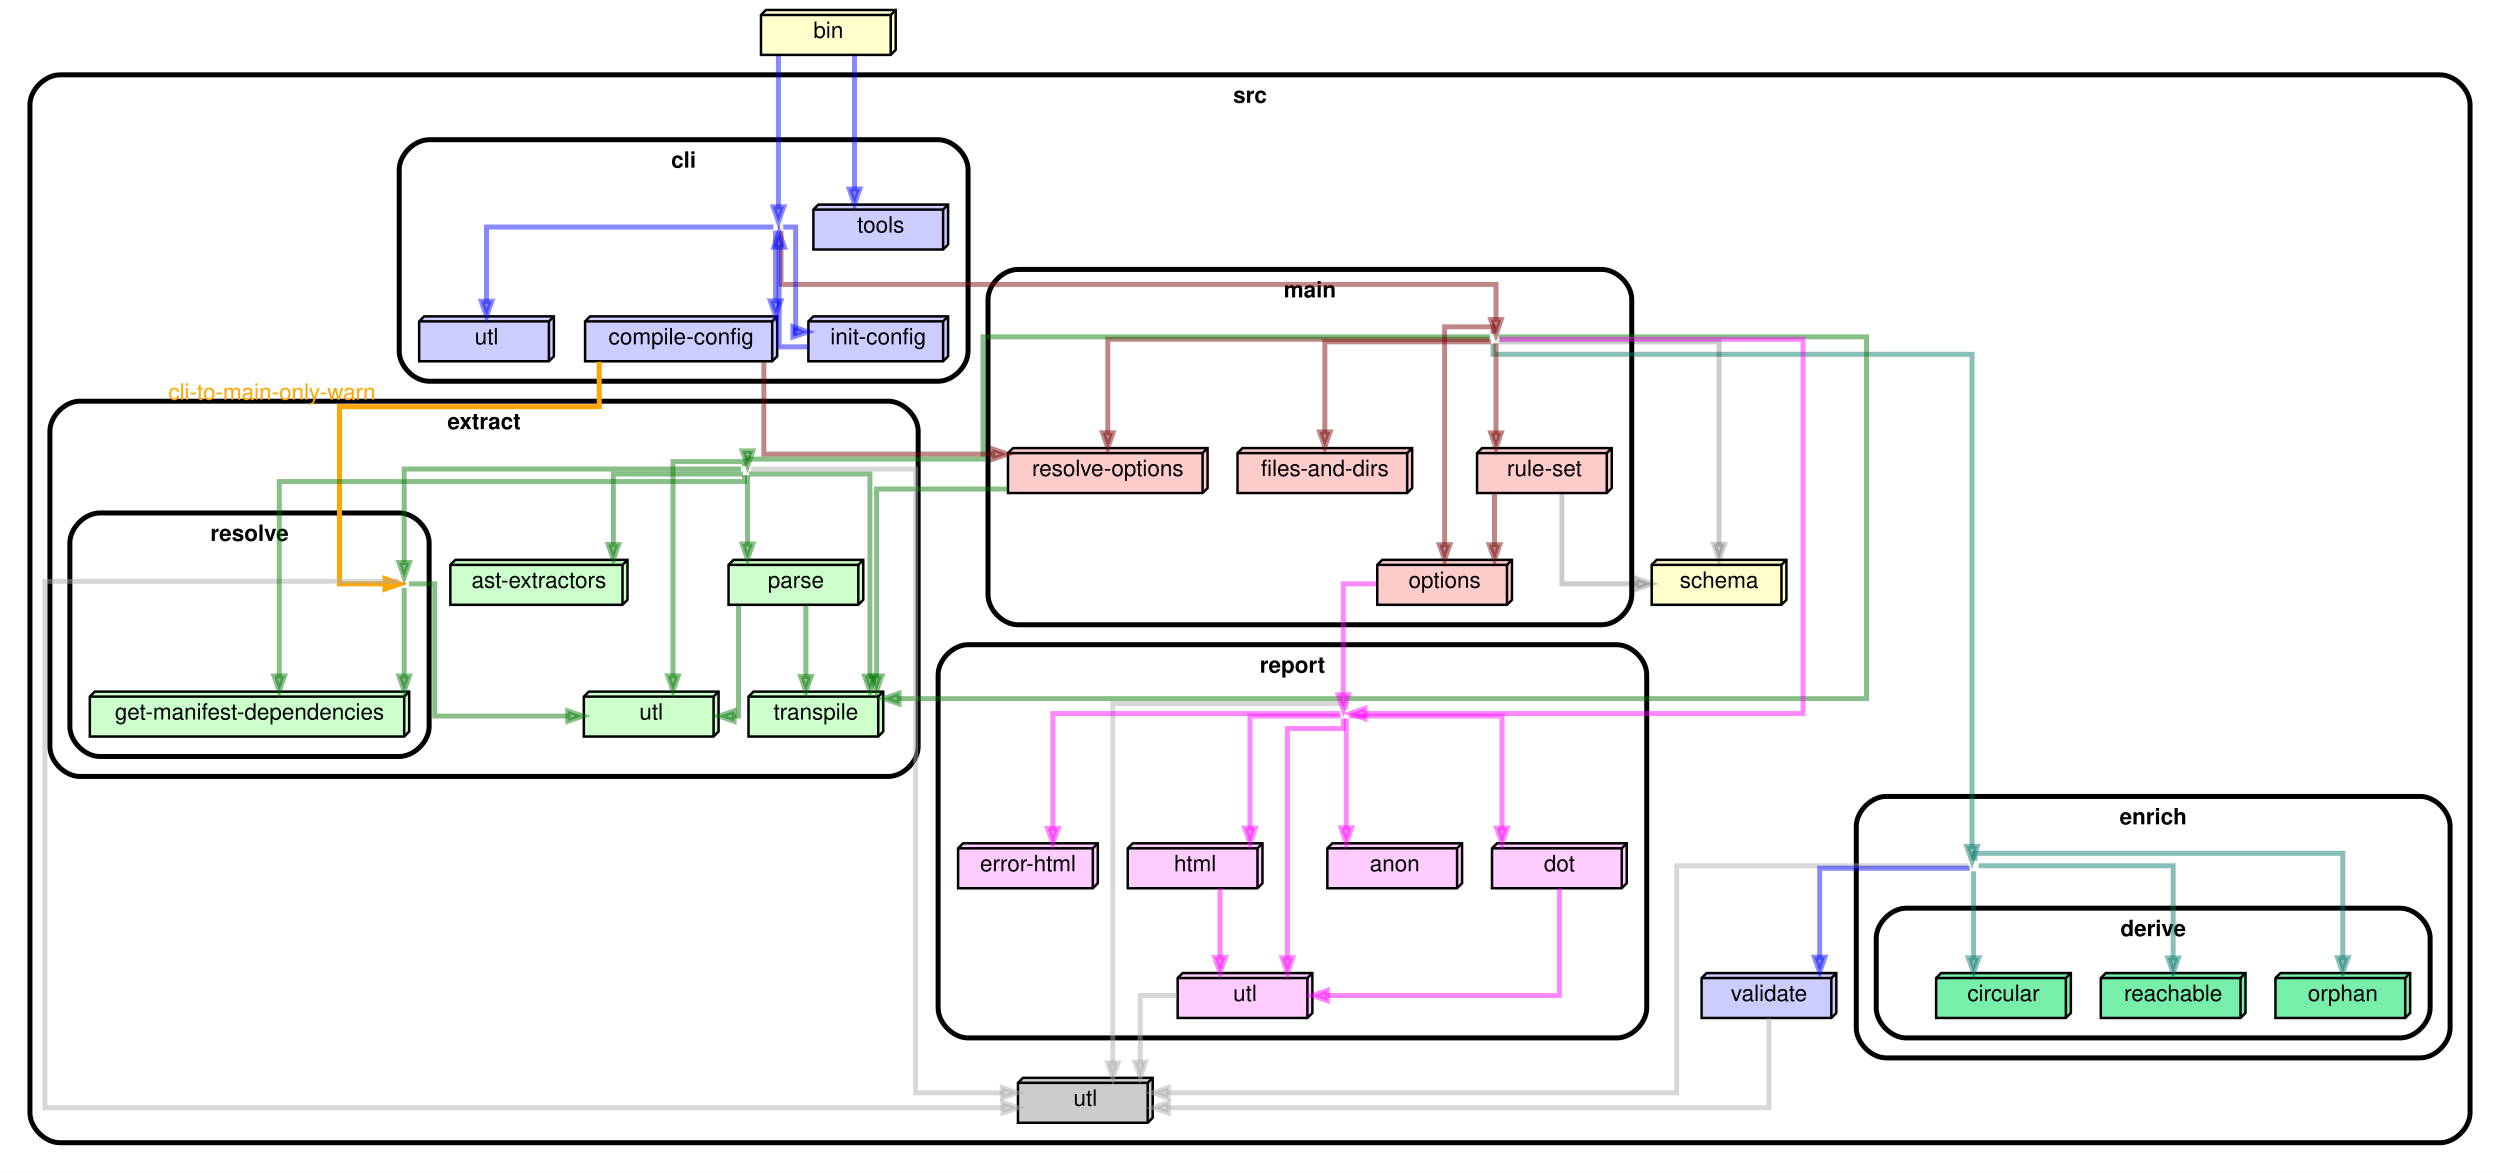
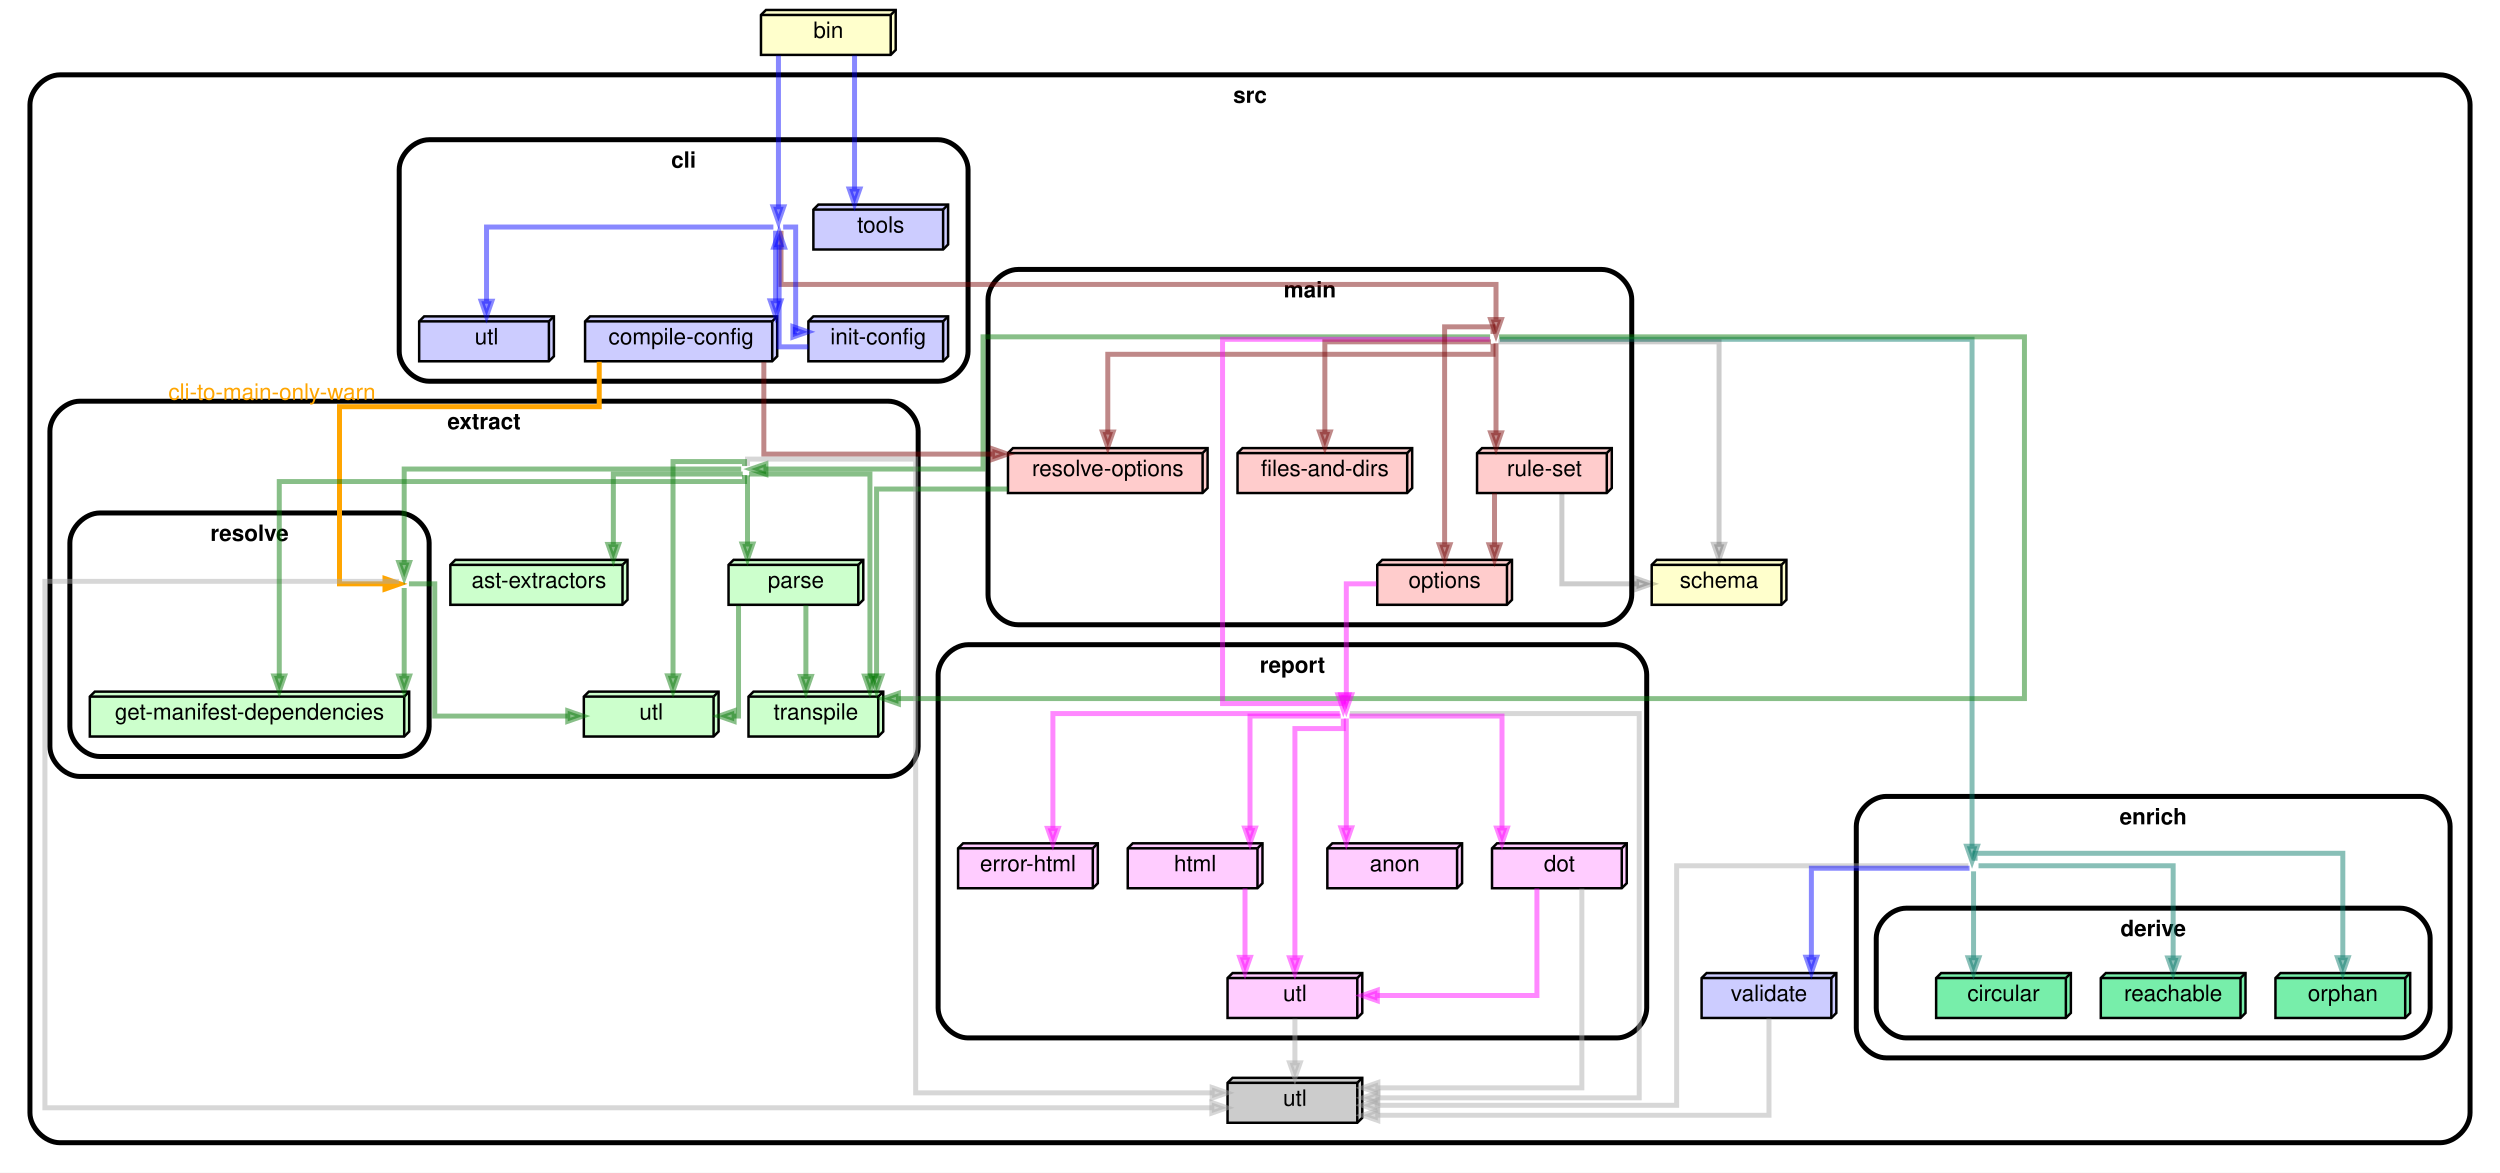
<svg xmlns="http://www.w3.org/2000/svg" xmlns:xlink="http://www.w3.org/1999/xlink" width="1002pt" height="470pt" viewBox="0.00 0.00 1002.00 470.00">
  <g id="graph0" class="graph" transform="scale(1 1) rotate(0) translate(4 466)">
    <polygon fill="white" stroke="transparent" points="-4,4 -4,-466 998,-466 998,4 -4,4" />
    <g id="clust1" class="cluster">
      <path fill="#ffffff" stroke="black" stroke-width="2" d="M20,-8C20,-8 974,-8 974,-8 980,-8 986,-14 986,-20 986,-20 986,-424 986,-424 986,-430 980,-436 974,-436 974,-436 20,-436 20,-436 14,-436 8,-430 8,-424 8,-424 8,-20 8,-20 8,-14 14,-8 20,-8" />
      <text text-anchor="middle" x="497" y="-424.8" font-family="Helvetica,sans-Serif" font-weight="bold" font-size="9.00">src</text>
    </g>
+     <g id="clust8" class="cluster">
+       <path fill="#ffffff" stroke="black" stroke-width="2" d="M384,-50C384,-50 644,-50 644,-50 650,-50 656,-56 656,-62 656,-62 656,-195.6 656,-195.6 656,-201.6 650,-207.6 644,-207.6 644,-207.6 384,-207.6 384,-207.6 378,-207.6 372,-201.6 372,-195.6 372,-195.6 372,-62 372,-62 372,-56 378,-50 384,-50" />
+       <text text-anchor="middle" x="514" y="-196.4" font-family="Helvetica,sans-Serif" font-weight="bold" font-size="9.00">report</text>
+     </g>
+     <g id="clust7" class="cluster">
+       <path fill="#ffffff" stroke="black" stroke-width="2" d="M404,-215.6C404,-215.6 638,-215.6 638,-215.6 644,-215.6 650,-221.6 650,-227.6 650,-227.6 650,-346 650,-346 650,-352 644,-358 638,-358 638,-358 404,-358 404,-358 398,-358 392,-352 392,-346 392,-346 392,-227.6 392,-227.6 392,-221.6 398,-215.6 404,-215.6" />
+       <text text-anchor="middle" x="521" y="-346.8" font-family="Helvetica,sans-Serif" font-weight="bold" font-size="9.00">main</text>
+     </g>
    <g id="clust2" class="cluster">
      <path fill="#ffffff" stroke="black" stroke-width="2" d="M168,-313.2C168,-313.2 372,-313.2 372,-313.2 378,-313.2 384,-319.2 384,-325.2 384,-325.2 384,-398 384,-398 384,-404 378,-410 372,-410 372,-410 168,-410 168,-410 162,-410 156,-404 156,-398 156,-398 156,-325.2 156,-325.2 156,-319.2 162,-313.2 168,-313.2" />
      <text text-anchor="middle" x="270" y="-398.8" font-family="Helvetica,sans-Serif" font-weight="bold" font-size="9.00">cli</text>
    </g>
    <g id="clust3" class="cluster">
      <path fill="#ffffff" stroke="black" stroke-width="2" d="M752,-42C752,-42 966,-42 966,-42 972,-42 978,-48 978,-54 978,-54 978,-134.8 978,-134.8 978,-140.8 972,-146.8 966,-146.8 966,-146.8 752,-146.8 752,-146.8 746,-146.8 740,-140.8 740,-134.8 740,-134.8 740,-54 740,-54 740,-48 746,-42 752,-42" />
      <text text-anchor="middle" x="859" y="-135.6" font-family="Helvetica,sans-Serif" font-weight="bold" font-size="9.00">enrich</text>
    </g>
    <g id="clust4" class="cluster">
      <path fill="#ffffff" stroke="black" stroke-width="2" d="M760,-50C760,-50 958,-50 958,-50 964,-50 970,-56 970,-62 970,-62 970,-90 970,-90 970,-96 964,-102 958,-102 958,-102 760,-102 760,-102 754,-102 748,-96 748,-90 748,-90 748,-62 748,-62 748,-56 754,-50 760,-50" />
      <text text-anchor="middle" x="859" y="-90.8" font-family="Helvetica,sans-Serif" font-weight="bold" font-size="9.00">derive</text>
    </g>
    <g id="clust5" class="cluster">
      <path fill="#ffffff" stroke="black" stroke-width="2" d="M28,-154.8C28,-154.8 352,-154.8 352,-154.8 358,-154.8 364,-160.8 364,-166.8 364,-166.8 364,-293.2 364,-293.2 364,-299.2 358,-305.2 352,-305.2 352,-305.2 28,-305.2 28,-305.2 22,-305.2 16,-299.2 16,-293.2 16,-293.2 16,-166.8 16,-166.8 16,-160.8 22,-154.8 28,-154.8" />
      <text text-anchor="middle" x="190" y="-294" font-family="Helvetica,sans-Serif" font-weight="bold" font-size="9.00">extract</text>
    </g>
    <g id="clust6" class="cluster">
      <path fill="#ffffff" stroke="black" stroke-width="2" d="M36,-162.8C36,-162.8 156,-162.8 156,-162.8 162,-162.8 168,-168.8 168,-174.8 168,-174.8 168,-248.4 168,-248.4 168,-254.4 162,-260.4 156,-260.4 156,-260.4 36,-260.4 36,-260.4 30,-260.4 24,-254.4 24,-248.4 24,-248.4 24,-174.8 24,-174.8 24,-168.8 30,-162.8 36,-162.8" />
      <text text-anchor="middle" x="96" y="-249.2" font-family="Helvetica,sans-Serif" font-weight="bold" font-size="9.00">resolve</text>
-     </g>
-     <g id="clust7" class="cluster">
-       <path fill="#ffffff" stroke="black" stroke-width="2" d="M404,-215.6C404,-215.6 638,-215.6 638,-215.6 644,-215.6 650,-221.6 650,-227.6 650,-227.6 650,-346 650,-346 650,-352 644,-358 638,-358 638,-358 404,-358 404,-358 398,-358 392,-352 392,-346 392,-346 392,-227.6 392,-227.6 392,-221.6 398,-215.6 404,-215.6" />
-       <text text-anchor="middle" x="521" y="-346.8" font-family="Helvetica,sans-Serif" font-weight="bold" font-size="9.00">main</text>
-     </g>
-     <g id="clust8" class="cluster">
-       <path fill="#ffffff" stroke="black" stroke-width="2" d="M384,-50C384,-50 644,-50 644,-50 650,-50 656,-56 656,-62 656,-62 656,-195.6 656,-195.6 656,-201.6 650,-207.6 644,-207.6 644,-207.6 384,-207.6 384,-207.6 378,-207.6 372,-201.6 372,-195.6 372,-195.6 372,-62 372,-62 372,-56 378,-50 384,-50" />
-       <text text-anchor="middle" x="514" y="-196.4" font-family="Helvetica,sans-Serif" font-weight="bold" font-size="9.00">report</text>
    </g>
    <g id="node1" class="node">
      <g id="a_node1">
        <a xlink:href="https://github.com/sverweij/dependency-cruiser/blob/develop/bin" xlink:title="bin">
          <polygon fill="#ffffcc" stroke="black" points="355,-462 303,-462 301,-460 301,-444 353,-444 355,-446 355,-462" />
          <polyline fill="none" stroke="black" points="353,-460 301,-460 " />
          <polyline fill="none" stroke="black" points="353,-460 353,-444 " />
          <polyline fill="none" stroke="black" points="353,-460 355,-462 " />
          <text text-anchor="middle" x="328" y="-450.8" font-family="Helvetica,sans-Serif" font-size="9.00">bin</text>
        </a>
      </g>
    </g>
    <g id="edge1" class="edge">
      <path fill="none" stroke="#0000ff" stroke-width="2" stroke-opacity="0.467" d="M308,-443.75C308,-443.75 308,-383.11 308,-383.11" />
      <polygon fill="#0000ff" fill-opacity="0.467" stroke="#0000ff" stroke-width="2" stroke-opacity="0.467" points="310.1,-383.11 308,-377.11 305.9,-383.11 310.1,-383.11" />
    </g>
    <g id="node3" class="node">
      <g id="a_node3">
        <a xlink:href="https://github.com/sverweij/dependency-cruiser/blob/develop/src/cli/tools" xlink:title="tools">
          <polygon fill="#ccccff" stroke="black" points="376,-384 324,-384 322,-382 322,-366 374,-366 376,-368 376,-384" />
          <polyline fill="none" stroke="black" points="374,-382 322,-382 " />
          <polyline fill="none" stroke="black" points="374,-382 374,-366 " />
          <polyline fill="none" stroke="black" points="374,-382 376,-384 " />
          <text text-anchor="middle" x="349" y="-372.8" font-family="Helvetica,sans-Serif" font-size="9.00">tools</text>
        </a>
      </g>
    </g>
    <g id="edge2" class="edge">
      <path fill="none" stroke="#0000ff" stroke-width="2" stroke-opacity="0.467" d="M338.5,-443.75C338.5,-443.75 338.5,-390.24 338.5,-390.24" />
      <polygon fill="#0000ff" fill-opacity="0.467" stroke="#0000ff" stroke-width="2" stroke-opacity="0.467" points="340.6,-390.24 338.5,-384.24 336.4,-390.24 340.6,-390.24" />
    </g>
    <g id="edge3" class="edge">
      <path fill="none" stroke="#770000" stroke-width="2" stroke-opacity="0.467" d="M309.03,-373.49C309.03,-368.37 309.03,-352 309.03,-352 309.03,-352 595.6,-352 595.6,-352 595.6,-352 595.6,-337.91 595.6,-337.91" />
      <polygon fill="#770000" fill-opacity="0.467" stroke="#770000" stroke-width="2" stroke-opacity="0.467" points="597.7,-337.91 595.6,-331.91 593.5,-337.91 597.7,-337.91" />
    </g>
    <g id="node6" class="node">
      <g id="a_node6">
        <a xlink:href="https://github.com/sverweij/dependency-cruiser/blob/develop/src/cli/utl" xlink:title="utl">
          <polygon fill="#ccccff" stroke="black" points="218,-339.2 166,-339.2 164,-337.2 164,-321.2 216,-321.2 218,-323.2 218,-339.2" />
          <polyline fill="none" stroke="black" points="216,-337.2 164,-337.2 " />
          <polyline fill="none" stroke="black" points="216,-337.2 216,-321.2 " />
          <polyline fill="none" stroke="black" points="216,-337.2 218,-339.2 " />
          <text text-anchor="middle" x="191" y="-328" font-family="Helvetica,sans-Serif" font-size="9.00">utl</text>
        </a>
      </g>
    </g>
    <g id="edge4" class="edge">
      <path fill="none" stroke="#0000ff" stroke-width="2" stroke-opacity="0.467" d="M305.97,-375C290.43,-375 191,-375 191,-375 191,-375 191,-345.27 191,-345.27" />
      <polygon fill="#0000ff" fill-opacity="0.467" stroke="#0000ff" stroke-width="2" stroke-opacity="0.467" points="193.1,-345.27 191,-339.27 188.9,-345.27 193.1,-345.27" />
    </g>
    <g id="node7" class="node">
      <g id="a_node7">
        <a xlink:href="https://github.com/sverweij/dependency-cruiser/blob/develop/src/cli/compile-config" xlink:title="compile-config">
          <polygon fill="#ccccff" stroke="black" points="307.5,-339.2 232.5,-339.2 230.5,-337.2 230.5,-321.2 305.5,-321.2 307.5,-323.2 307.5,-339.2" />
          <polyline fill="none" stroke="black" points="305.5,-337.2 230.5,-337.2 " />
          <polyline fill="none" stroke="black" points="305.5,-337.2 305.5,-321.2 " />
          <polyline fill="none" stroke="black" points="305.5,-337.2 307.5,-339.2 " />
          <text text-anchor="middle" x="269" y="-328" font-family="Helvetica,sans-Serif" font-size="9.00">compile-config</text>
        </a>
      </g>
    </g>
    <g id="edge5" class="edge">
      <path fill="none" stroke="#0000ff" stroke-width="2" stroke-opacity="0.467" d="M306.85,-373.51C306.85,-373.51 306.85,-345.44 306.85,-345.44" />
      <polygon fill="#0000ff" fill-opacity="0.467" stroke="#0000ff" stroke-width="2" stroke-opacity="0.467" points="308.95,-345.44 306.85,-339.44 304.75,-345.44 308.95,-345.44" />
    </g>
    <g id="node8" class="node">
      <g id="a_node8">
        <a xlink:href="https://github.com/sverweij/dependency-cruiser/blob/develop/src/cli/init-config" xlink:title="init-config">
          <polygon fill="#ccccff" stroke="black" points="376,-339.2 322,-339.2 320,-337.2 320,-321.2 374,-321.2 376,-323.2 376,-339.2" />
          <polyline fill="none" stroke="black" points="374,-337.2 320,-337.2 " />
          <polyline fill="none" stroke="black" points="374,-337.2 374,-321.2 " />
          <polyline fill="none" stroke="black" points="374,-337.2 376,-339.2 " />
          <text text-anchor="middle" x="348" y="-328" font-family="Helvetica,sans-Serif" font-size="9.00">init-config</text>
        </a>
      </g>
    </g>
    <g id="edge6" class="edge">
      <path fill="none" stroke="#0000ff" stroke-width="2" stroke-opacity="0.467" d="M309.89,-375C311.93,-375 314.9,-375 314.9,-375 314.9,-375 314.9,-333 314.9,-333 314.9,-333 315.39,-333 315.39,-333" />
      <polygon fill="#0000ff" fill-opacity="0.467" stroke="#0000ff" stroke-width="2" stroke-opacity="0.467" points="313.78,-335.1 319.78,-333 313.78,-330.9 313.78,-335.1" />
    </g>
    <g id="node10" class="node">
      <g id="a_node10">
        <a xlink:href="https://github.com/sverweij/dependency-cruiser/blob/develop/src/main/resolve-options" xlink:title="resolve-options">
          <polygon fill="#ffcccc" stroke="black" points="480,-286.4 402,-286.4 400,-284.4 400,-268.4 478,-268.4 480,-270.4 480,-286.4" />
          <polyline fill="none" stroke="black" points="478,-284.4 400,-284.4 " />
          <polyline fill="none" stroke="black" points="478,-284.4 478,-268.4 " />
          <polyline fill="none" stroke="black" points="478,-284.4 480,-286.4 " />
          <text text-anchor="middle" x="440" y="-275.2" font-family="Helvetica,sans-Serif" font-size="9.00">resolve-options</text>
        </a>
      </g>
    </g>
    <g id="edge34" class="edge">
-       <path fill="none" stroke="#770000" stroke-width="2" stroke-opacity="0.467" d="M592.81,-330C573.97,-330 440,-330 440,-330 440,-330 440,-292.56 440,-292.56" />
-       <polygon fill="#770000" fill-opacity="0.467" stroke="#770000" stroke-width="2" stroke-opacity="0.467" points="442.1,-292.56 440,-286.56 437.9,-292.56 442.1,-292.56" />
+       <path fill="none" stroke="#770000" stroke-width="2" stroke-opacity="0.467" d="M594.4,-328.24C594.4,-326.42 594.4,-324 594.4,-324 594.4,-324 440,-324 440,-324 440,-324 440,-292.83 440,-292.83" />
+       <polygon fill="#770000" fill-opacity="0.467" stroke="#770000" stroke-width="2" stroke-opacity="0.467" points="442.1,-292.83 440,-286.83 437.9,-292.83 442.1,-292.83" />
    </g>
    <g id="edge27" class="edge">
-       <path fill="none" stroke="#007766" stroke-width="2" stroke-opacity="0.467" d="M594.4,-328.24C594.4,-326.42 594.4,-324 594.4,-324 594.4,-324 786.4,-324 786.4,-324 786.4,-324 786.4,-126.77 786.4,-126.77" />
-       <polygon fill="#007766" fill-opacity="0.467" stroke="#007766" stroke-width="2" stroke-opacity="0.467" points="788.5,-126.77 786.4,-120.77 784.3,-126.77 788.5,-126.77" />
+       <path fill="none" stroke="#007766" stroke-width="2" stroke-opacity="0.467" d="M597.15,-330C618.18,-330 786.4,-330 786.4,-330 786.4,-330 786.4,-126.82 786.4,-126.82" />
+       <polygon fill="#007766" fill-opacity="0.467" stroke="#007766" stroke-width="2" stroke-opacity="0.467" points="788.5,-126.82 786.4,-120.82 784.3,-126.82 788.5,-126.82" />
    </g>
    <g id="edge28" class="edge">
-       <path fill="none" stroke="#007700" stroke-width="2" stroke-opacity="0.467" d="M593.23,-331C573.19,-331 390,-331 390,-331 390,-331 390,-282 390,-282 390,-282 295.6,-282 295.6,-282 295.6,-282 295.6,-281.73 295.6,-281.73" />
-       <polygon fill="#007700" fill-opacity="0.467" stroke="#007700" stroke-width="2" stroke-opacity="0.467" points="297.7,-285.27 295.6,-279.27 293.5,-285.27 297.7,-285.27" />
+       <path fill="none" stroke="#007700" stroke-width="2" stroke-opacity="0.467" d="M593.23,-331C573.19,-331 390,-331 390,-331 390,-331 390,-278 390,-278 390,-278 302.98,-278 302.98,-278" />
+       <polygon fill="#007700" fill-opacity="0.467" stroke="#007700" stroke-width="2" stroke-opacity="0.467" points="302.98,-275.9 296.98,-278 302.98,-280.1 302.98,-275.9" />
    </g>
    <g id="node21" class="node">
      <g id="a_node21">
        <a xlink:href="https://github.com/sverweij/dependency-cruiser/blob/develop/src/extract/transpile" xlink:title="transpile">
          <polygon fill="#ccffcc" stroke="black" points="350,-188.8 298,-188.8 296,-186.8 296,-170.8 348,-170.8 350,-172.8 350,-188.8" />
          <polyline fill="none" stroke="black" points="348,-186.8 296,-186.8 " />
          <polyline fill="none" stroke="black" points="348,-186.8 348,-170.8 " />
          <polyline fill="none" stroke="black" points="348,-186.8 350,-188.8 " />
          <text text-anchor="middle" x="323" y="-177.6" font-family="Helvetica,sans-Serif" font-size="9.00">transpile</text>
        </a>
      </g>
    </g>
    <g id="edge29" class="edge">
-       <path fill="none" stroke="#007700" stroke-width="2" stroke-opacity="0.467" d="M596.67,-331C613.06,-331 744.1,-331 744.1,-331 744.1,-331 744.1,-186 744.1,-186 744.1,-186 356.31,-186 356.31,-186" />
-       <polygon fill="#007700" fill-opacity="0.467" stroke="#007700" stroke-width="2" stroke-opacity="0.467" points="356.31,-183.9 350.31,-186 356.31,-188.1 356.31,-183.9" />
+       <path fill="none" stroke="#007700" stroke-width="2" stroke-opacity="0.467" d="M596.84,-331C617.6,-331 807.4,-331 807.4,-331 807.4,-331 807.4,-186 807.4,-186 807.4,-186 356.08,-186 356.08,-186" />
+       <polygon fill="#007700" fill-opacity="0.467" stroke="#007700" stroke-width="2" stroke-opacity="0.467" points="356.08,-183.9 350.08,-186 356.08,-188.1 356.08,-183.9" />
    </g>
    <g id="edge30" class="edge">
-       <path fill="none" stroke="#ff00ff" stroke-width="2" stroke-opacity="0.467" d="M597.15,-330C613.57,-330 718.67,-330 718.67,-330 718.67,-330 718.67,-180 718.67,-180 718.67,-180 543.06,-180 543.06,-180" />
-       <polygon fill="#ff00ff" fill-opacity="0.467" stroke="#ff00ff" stroke-width="2" stroke-opacity="0.467" points="543.06,-177.9 537.06,-180 543.06,-182.1 543.06,-177.9" />
+       <path fill="none" stroke="#ff00ff" stroke-width="2" stroke-opacity="0.467" d="M593.11,-330C578.63,-330 486,-330 486,-330 486,-330 486,-184 486,-184 486,-184 534.4,-184 534.4,-184 534.4,-184 534.4,-183.75 534.4,-183.75" />
+       <polygon fill="#ff00ff" fill-opacity="0.467" stroke="#ff00ff" stroke-width="2" stroke-opacity="0.467" points="536.5,-187.51 534.4,-181.51 532.3,-187.51 536.5,-187.51" />
    </g>
    <g id="node25" class="node">
      <g id="a_node25">
        <a xlink:href="https://github.com/sverweij/dependency-cruiser/blob/develop/src/schema" xlink:title="schema">
          <polygon fill="#ffffcc" stroke="black" points="712,-241.6 660,-241.6 658,-239.6 658,-223.6 710,-223.6 712,-225.6 712,-241.6" />
          <polyline fill="none" stroke="black" points="710,-239.6 658,-239.6 " />
          <polyline fill="none" stroke="black" points="710,-239.6 710,-223.6 " />
          <polyline fill="none" stroke="black" points="710,-239.6 712,-241.6 " />
          <text text-anchor="middle" x="685" y="-230.4" font-family="Helvetica,sans-Serif" font-size="9.00">schema</text>
        </a>
      </g>
    </g>
    <g id="edge31" class="edge">
      <path fill="none" stroke="#000000" stroke-width="2" stroke-opacity="0.2" d="M596.56,-329C608.51,-329 685,-329 685,-329 685,-329 685,-247.84 685,-247.84" />
      <polygon fill="#000000" fill-opacity="0.2" stroke="#000000" stroke-width="2" stroke-opacity="0.2" points="687.1,-247.84 685,-241.84 682.9,-247.84 687.1,-247.84" />
    </g>
    <g id="node26" class="node">
      <g id="a_node26">
        <a xlink:href="https://github.com/sverweij/dependency-cruiser/blob/develop/src/main/files-and-dirs" xlink:title="files-and-dirs">
          <polygon fill="#ffcccc" stroke="black" points="562,-286.4 494,-286.4 492,-284.4 492,-268.4 560,-268.4 562,-270.4 562,-286.4" />
          <polyline fill="none" stroke="black" points="560,-284.4 492,-284.4 " />
          <polyline fill="none" stroke="black" points="560,-284.4 560,-268.4 " />
          <polyline fill="none" stroke="black" points="560,-284.4 562,-286.4 " />
          <text text-anchor="middle" x="527" y="-275.2" font-family="Helvetica,sans-Serif" font-size="9.00">files-and-dirs</text>
        </a>
      </g>
    </g>
    <g id="edge32" class="edge">
      <path fill="none" stroke="#770000" stroke-width="2" stroke-opacity="0.467" d="M593.58,-329C583.81,-329 527,-329 527,-329 527,-329 527,-292.86 527,-292.86" />
      <polygon fill="#770000" fill-opacity="0.467" stroke="#770000" stroke-width="2" stroke-opacity="0.467" points="529.1,-292.86 527,-286.86 524.9,-292.86 529.1,-292.86" />
    </g>
    <g id="node27" class="node">
      <g id="a_node27">
        <a xlink:href="https://github.com/sverweij/dependency-cruiser/blob/develop/src/main/options" xlink:title="options">
          <polygon fill="#ffcccc" stroke="black" points="602,-241.6 550,-241.6 548,-239.6 548,-223.6 600,-223.6 602,-225.6 602,-241.6" />
          <polyline fill="none" stroke="black" points="600,-239.6 548,-239.6 " />
          <polyline fill="none" stroke="black" points="600,-239.6 600,-223.6 " />
          <polyline fill="none" stroke="black" points="600,-239.6 602,-241.6 " />
          <text text-anchor="middle" x="575" y="-230.4" font-family="Helvetica,sans-Serif" font-size="9.00">options</text>
        </a>
      </g>
    </g>
    <g id="edge33" class="edge">
      <path fill="none" stroke="#770000" stroke-width="2" stroke-opacity="0.467" d="M594.4,-332.15C594.4,-333.48 594.4,-335 594.4,-335 594.4,-335 575,-335 575,-335 575,-335 575,-247.69 575,-247.69" />
      <polygon fill="#770000" fill-opacity="0.467" stroke="#770000" stroke-width="2" stroke-opacity="0.467" points="577.1,-247.69 575,-241.69 572.9,-247.69 577.1,-247.69" />
    </g>
    <g id="node28" class="node">
      <g id="a_node28">
        <a xlink:href="https://github.com/sverweij/dependency-cruiser/blob/develop/src/main/rule-set" xlink:title="rule-set">
          <polygon fill="#ffcccc" stroke="black" points="642,-286.4 590,-286.4 588,-284.4 588,-268.4 640,-268.4 642,-270.4 642,-286.4" />
          <polyline fill="none" stroke="black" points="640,-284.4 588,-284.4 " />
          <polyline fill="none" stroke="black" points="640,-284.4 640,-268.4 " />
          <polyline fill="none" stroke="black" points="640,-284.4 642,-286.4 " />
          <text text-anchor="middle" x="615" y="-275.2" font-family="Helvetica,sans-Serif" font-size="9.00">rule-set</text>
        </a>
      </g>
    </g>
    <g id="edge35" class="edge">
      <path fill="none" stroke="#770000" stroke-width="2" stroke-opacity="0.467" d="M595.6,-328.44C595.6,-328.44 595.6,-292.52 595.6,-292.52" />
      <polygon fill="#770000" fill-opacity="0.467" stroke="#770000" stroke-width="2" stroke-opacity="0.467" points="597.7,-292.52 595.6,-286.52 593.5,-292.52 597.7,-292.52" />
    </g>
    <g id="edge7" class="edge">
      <g id="a_edge7">
        <a xlink:title="cli-to-main-only-warn">
          <path fill="none" stroke="orange" stroke-width="2" d="M236.17,-320.99C236.17,-313.1 236.17,-303 236.17,-303 236.17,-303 132.07,-303 132.07,-303 132.07,-303 132.07,-232 132.07,-232 132.07,-232 150.3,-232 150.3,-232" />
          <polygon fill="orange" stroke="orange" stroke-width="2" points="150.3,-234.1 156.3,-232 150.3,-229.9 150.3,-234.1" />
        </a>
      </g>
      <text text-anchor="middle" x="105" y="-305.8" font-family="Helvetica,sans-Serif" font-size="9.00" fill="orange">cli-to-main-only-warn</text>
    </g>
    <g id="edge8" class="edge">
      <path fill="none" stroke="#770000" stroke-width="2" stroke-opacity="0.467" d="M302.15,-320.85C302.15,-307.35 302.15,-284 302.15,-284 302.15,-284 393.76,-284 393.76,-284" />
      <polygon fill="#770000" fill-opacity="0.467" stroke="#770000" stroke-width="2" stroke-opacity="0.467" points="393.76,-286.1 399.76,-284 393.76,-281.9 393.76,-286.1" />
    </g>
    <g id="edge9" class="edge">
      <path fill="none" stroke="#0000ff" stroke-width="2" stroke-opacity="0.467" d="M319.97,-327C313.4,-327 308.27,-327 308.27,-327 308.27,-327 308.27,-366.94 308.27,-366.94" />
      <polygon fill="#0000ff" fill-opacity="0.467" stroke="#0000ff" stroke-width="2" stroke-opacity="0.467" points="306.17,-366.94 308.27,-372.94 310.37,-366.94 306.17,-366.94" />
    </g>
-     <g id="node15" class="node">
-       <g id="a_node15">
+     <g id="node12" class="node">
+       <g id="a_node12">
        <a xlink:href="https://github.com/sverweij/dependency-cruiser/blob/develop/src/utl" xlink:title="utl">
-           <polygon fill="#cccccc" stroke="black" points="458,-34 406,-34 404,-32 404,-16 456,-16 458,-18 458,-34" />
-           <polyline fill="none" stroke="black" points="456,-32 404,-32 " />
-           <polyline fill="none" stroke="black" points="456,-32 456,-16 " />
-           <polyline fill="none" stroke="black" points="456,-32 458,-34 " />
-           <text text-anchor="middle" x="431" y="-22.8" font-family="Helvetica,sans-Serif" font-size="9.00">utl</text>
+           <polygon fill="#cccccc" stroke="black" points="542,-34 490,-34 488,-32 488,-16 540,-16 542,-18 542,-34" />
+           <polyline fill="none" stroke="black" points="540,-32 488,-32 " />
+           <polyline fill="none" stroke="black" points="540,-32 540,-16 " />
+           <polyline fill="none" stroke="black" points="540,-32 542,-34 " />
+           <text text-anchor="middle" x="515" y="-22.8" font-family="Helvetica,sans-Serif" font-size="9.00">utl</text>
        </a>
      </g>
    </g>
    <g id="edge24" class="edge">
-       <path fill="none" stroke="#aaaaaa" stroke-width="2" stroke-opacity="0.467" d="M155.96,-233C138.46,-233 14,-233 14,-233 14,-233 14,-22 14,-22 14,-22 397.96,-22 397.96,-22" />
-       <polygon fill="#aaaaaa" fill-opacity="0.467" stroke="#aaaaaa" stroke-width="2" stroke-opacity="0.467" points="397.96,-24.1 403.96,-22 397.96,-19.9 397.96,-24.1" />
+       <path fill="none" stroke="#aaaaaa" stroke-width="2" stroke-opacity="0.467" d="M155.96,-233C138.46,-233 14,-233 14,-233 14,-233 14,-22 14,-22 14,-22 481.71,-22 481.71,-22" />
+       <polygon fill="#aaaaaa" fill-opacity="0.467" stroke="#aaaaaa" stroke-width="2" stroke-opacity="0.467" points="481.71,-24.1 487.71,-22 481.71,-19.9 481.71,-24.1" />
    </g>
    <g id="node20" class="node">
      <g id="a_node20">
        <a xlink:href="https://github.com/sverweij/dependency-cruiser/blob/develop/src/extract/resolve/get-manifest-dependencies" xlink:title="get-manifest-dependencies">
          <polygon fill="#ccffcc" stroke="black" points="160,-188.8 34,-188.8 32,-186.8 32,-170.8 158,-170.8 160,-172.8 160,-188.8" />
          <polyline fill="none" stroke="black" points="158,-186.8 32,-186.8 " />
          <polyline fill="none" stroke="black" points="158,-186.8 158,-170.8 " />
          <polyline fill="none" stroke="black" points="158,-186.8 160,-188.8 " />
          <text text-anchor="middle" x="96" y="-177.6" font-family="Helvetica,sans-Serif" font-size="9.00">get-manifest-dependencies</text>
        </a>
      </g>
    </g>
    <g id="edge26" class="edge">
      <path fill="none" stroke="#007700" stroke-width="2" stroke-opacity="0.467" d="M158,-230.33C158,-230.33 158,-195.06 158,-195.06" />
      <polygon fill="#007700" fill-opacity="0.467" stroke="#007700" stroke-width="2" stroke-opacity="0.467" points="160.1,-195.06 158,-189.06 155.9,-195.06 160.1,-195.06" />
    </g>
    <g id="node23" class="node">
      <g id="a_node23">
        <a xlink:href="https://github.com/sverweij/dependency-cruiser/blob/develop/src/extract/utl" xlink:title="utl">
          <polygon fill="#ccffcc" stroke="black" points="284,-188.8 232,-188.8 230,-186.8 230,-170.8 282,-170.8 284,-172.8 284,-188.8" />
          <polyline fill="none" stroke="black" points="282,-186.8 230,-186.8 " />
          <polyline fill="none" stroke="black" points="282,-186.8 282,-170.8 " />
          <polyline fill="none" stroke="black" points="282,-186.8 284,-188.8 " />
          <text text-anchor="middle" x="257" y="-177.6" font-family="Helvetica,sans-Serif" font-size="9.00">utl</text>
        </a>
      </g>
    </g>
    <g id="edge25" class="edge">
      <path fill="none" stroke="#007700" stroke-width="2" stroke-opacity="0.467" d="M159.91,-232C163.36,-232 170.25,-232 170.25,-232 170.25,-232 170.25,-179 170.25,-179 170.25,-179 223.55,-179 223.55,-179" />
      <polygon fill="#007700" fill-opacity="0.467" stroke="#007700" stroke-width="2" stroke-opacity="0.467" points="223.55,-181.1 229.55,-179 223.55,-176.9 223.55,-181.1" />
    </g>
    <g id="edge37" class="edge">
      <path fill="none" stroke="#007700" stroke-width="2" stroke-opacity="0.467" d="M399.89,-270C374.85,-270 347.33,-270 347.33,-270 347.33,-270 347.33,-195.11 347.33,-195.11" />
      <polygon fill="#007700" fill-opacity="0.467" stroke="#007700" stroke-width="2" stroke-opacity="0.467" points="349.43,-195.11 347.33,-189.11 345.23,-195.11 349.43,-195.11" />
    </g>
-     <g id="node12" class="node">
-       <g id="a_node12">
+     <g id="edge10" class="edge">
+       <path fill="none" stroke="#aaaaaa" stroke-width="2" stroke-opacity="0.467" d="M784.93,-119C769.13,-119 668,-119 668,-119 668,-119 668,-23 668,-23 668,-23 548,-23 548,-23" />
+       <polygon fill="#aaaaaa" fill-opacity="0.467" stroke="#aaaaaa" stroke-width="2" stroke-opacity="0.467" points="548,-20.9 542,-23 548,-25.1 548,-20.9" />
+     </g>
+     <g id="node13" class="node">
+       <g id="a_node13">
        <a xlink:href="https://github.com/sverweij/dependency-cruiser/blob/develop/src/enrich/derive/circular" xlink:title="circular">
          <polygon fill="#77eeaa" stroke="black" points="826,-76 774,-76 772,-74 772,-58 824,-58 826,-60 826,-76" />
          <polyline fill="none" stroke="black" points="824,-74 772,-74 " />
          <polyline fill="none" stroke="black" points="824,-74 824,-58 " />
          <polyline fill="none" stroke="black" points="824,-74 826,-76 " />
          <text text-anchor="middle" x="799" y="-64.8" font-family="Helvetica,sans-Serif" font-size="9.00">circular</text>
        </a>
      </g>
    </g>
-     <g id="edge10" class="edge">
+     <g id="edge11" class="edge">
      <path fill="none" stroke="#007766" stroke-width="2" stroke-opacity="0.467" d="M787,-116.77C787,-116.77 787,-82.12 787,-82.12" />
      <polygon fill="#007766" fill-opacity="0.467" stroke="#007766" stroke-width="2" stroke-opacity="0.467" points="789.1,-82.12 787,-76.12 784.9,-82.12 789.1,-82.12" />
    </g>
-     <g id="node13" class="node">
-       <g id="a_node13">
+     <g id="node14" class="node">
+       <g id="a_node14">
        <a xlink:href="https://github.com/sverweij/dependency-cruiser/blob/develop/src/enrich/derive/orphan" xlink:title="orphan">
          <polygon fill="#77eeaa" stroke="black" points="962,-76 910,-76 908,-74 908,-58 960,-58 962,-60 962,-76" />
          <polyline fill="none" stroke="black" points="960,-74 908,-74 " />
          <polyline fill="none" stroke="black" points="960,-74 960,-58 " />
          <polyline fill="none" stroke="black" points="960,-74 962,-76 " />
          <text text-anchor="middle" x="935" y="-64.8" font-family="Helvetica,sans-Serif" font-size="9.00">orphan</text>
        </a>
      </g>
    </g>
-     <g id="edge11" class="edge">
+     <g id="edge12" class="edge">
      <path fill="none" stroke="#007766" stroke-width="2" stroke-opacity="0.467" d="M787.6,-121.03C787.6,-122.42 787.6,-124 787.6,-124 787.6,-124 935,-124 935,-124 935,-124 935,-82.16 935,-82.16" />
      <polygon fill="#007766" fill-opacity="0.467" stroke="#007766" stroke-width="2" stroke-opacity="0.467" points="937.1,-82.16 935,-76.16 932.9,-82.16 937.1,-82.16" />
    </g>
-     <g id="node14" class="node">
-       <g id="a_node14">
+     <g id="node15" class="node">
+       <g id="a_node15">
        <a xlink:href="https://github.com/sverweij/dependency-cruiser/blob/develop/src/enrich/derive/reachable" xlink:title="reachable">
          <polygon fill="#77eeaa" stroke="black" points="896,-76 840,-76 838,-74 838,-58 894,-58 896,-60 896,-76" />
          <polyline fill="none" stroke="black" points="894,-74 838,-74 " />
          <polyline fill="none" stroke="black" points="894,-74 894,-58 " />
          <polyline fill="none" stroke="black" points="894,-74 896,-76 " />
          <text text-anchor="middle" x="867" y="-64.8" font-family="Helvetica,sans-Serif" font-size="9.00">reachable</text>
        </a>
      </g>
    </g>
-     <g id="edge12" class="edge">
+     <g id="edge13" class="edge">
      <path fill="none" stroke="#007766" stroke-width="2" stroke-opacity="0.467" d="M788.98,-119C801.3,-119 867,-119 867,-119 867,-119 867,-82.06 867,-82.06" />
      <polygon fill="#007766" fill-opacity="0.467" stroke="#007766" stroke-width="2" stroke-opacity="0.467" points="869.1,-82.06 867,-76.06 864.9,-82.06 869.1,-82.06" />
-     </g>
-     <g id="edge13" class="edge">
-       <path fill="none" stroke="#aaaaaa" stroke-width="2" stroke-opacity="0.467" d="M784.93,-119C769.13,-119 668,-119 668,-119 668,-119 668,-28 668,-28 668,-28 464.19,-28 464.19,-28" />
-       <polygon fill="#aaaaaa" fill-opacity="0.467" stroke="#aaaaaa" stroke-width="2" stroke-opacity="0.467" points="464.19,-25.9 458.19,-28 464.19,-30.1 464.19,-25.9" />
    </g>
    <g id="node16" class="node">
      <g id="a_node16">
        <a xlink:href="https://github.com/sverweij/dependency-cruiser/blob/develop/src/validate" xlink:title="validate">
          <polygon fill="#ccccff" stroke="black" points="732,-76 680,-76 678,-74 678,-58 730,-58 732,-60 732,-76" />
          <polyline fill="none" stroke="black" points="730,-74 678,-74 " />
          <polyline fill="none" stroke="black" points="730,-74 730,-58 " />
          <polyline fill="none" stroke="black" points="730,-74 732,-76 " />
          <text text-anchor="middle" x="705" y="-64.8" font-family="Helvetica,sans-Serif" font-size="9.00">validate</text>
        </a>
      </g>
    </g>
    <g id="edge14" class="edge">
-       <path fill="none" stroke="#0000ff" stroke-width="2" stroke-opacity="0.467" d="M785.48,-118C775.98,-118 725.33,-118 725.33,-118 725.33,-118 725.33,-82.35 725.33,-82.35" />
-       <polygon fill="#0000ff" fill-opacity="0.467" stroke="#0000ff" stroke-width="2" stroke-opacity="0.467" points="727.43,-82.35 725.33,-76.35 723.23,-82.35 727.43,-82.35" />
-     </g>
-     <g id="edge49" class="edge">
-       <path fill="none" stroke="#aaaaaa" stroke-width="2" stroke-opacity="0.467" d="M705,-57.89C705,-44.74 705,-22 705,-22 705,-22 464.27,-22 464.27,-22" />
-       <polygon fill="#aaaaaa" fill-opacity="0.467" stroke="#aaaaaa" stroke-width="2" stroke-opacity="0.467" points="464.27,-19.9 458.27,-22 464.27,-24.1 464.27,-19.9" />
+       <path fill="none" stroke="#0000ff" stroke-width="2" stroke-opacity="0.467" d="M785.39,-118C775.38,-118 722,-118 722,-118 722,-118 722,-82.35 722,-82.35" />
+       <polygon fill="#0000ff" fill-opacity="0.467" stroke="#0000ff" stroke-width="2" stroke-opacity="0.467" points="724.1,-82.35 722,-76.35 719.9,-82.35 724.1,-82.35" />
+     </g>
+     <g id="edge50" class="edge">
+       <path fill="none" stroke="#aaaaaa" stroke-width="2" stroke-opacity="0.467" d="M705,-57.75C705,-43.8 705,-19 705,-19 705,-19 548.22,-19 548.22,-19" />
+       <polygon fill="#aaaaaa" fill-opacity="0.467" stroke="#aaaaaa" stroke-width="2" stroke-opacity="0.467" points="548.22,-16.9 542.22,-19 548.22,-21.1 548.22,-16.9" />
    </g>
    <g id="edge18" class="edge">
      <path fill="none" stroke="#007700" stroke-width="2" stroke-opacity="0.467" d="M293.06,-278C276.41,-278 158,-278 158,-278 158,-278 158,-240.55 158,-240.55" />
      <polygon fill="#007700" fill-opacity="0.467" stroke="#007700" stroke-width="2" stroke-opacity="0.467" points="160.1,-240.55 158,-234.55 155.9,-240.55 160.1,-240.55" />
    </g>
    <g id="edge15" class="edge">
-       <path fill="none" stroke="#aaaaaa" stroke-width="2" stroke-opacity="0.467" d="M296.96,-278C308.11,-278 363,-278 363,-278 363,-278 363,-28 363,-28 363,-28 397.73,-28 397.73,-28" />
-       <polygon fill="#aaaaaa" fill-opacity="0.467" stroke="#aaaaaa" stroke-width="2" stroke-opacity="0.467" points="397.73,-30.1 403.73,-28 397.73,-25.9 397.73,-30.1" />
+       <path fill="none" stroke="#aaaaaa" stroke-width="2" stroke-opacity="0.467" d="M295.6,-279.27C295.6,-280.54 295.6,-282 295.6,-282 295.6,-282 363,-282 363,-282 363,-282 363,-28 363,-28 363,-28 481.83,-28 481.83,-28" />
+       <polygon fill="#aaaaaa" fill-opacity="0.467" stroke="#aaaaaa" stroke-width="2" stroke-opacity="0.467" points="481.83,-30.1 487.83,-28 481.83,-25.9 481.83,-30.1" />
    </g>
    <g id="node19" class="node">
      <g id="a_node19">
        <a xlink:href="https://github.com/sverweij/dependency-cruiser/blob/develop/src/extract/parse" xlink:title="parse">
          <polygon fill="#ccffcc" stroke="black" points="342,-241.6 290,-241.6 288,-239.6 288,-223.6 340,-223.6 342,-225.6 342,-241.6" />
          <polyline fill="none" stroke="black" points="340,-239.6 288,-239.6 " />
          <polyline fill="none" stroke="black" points="340,-239.6 340,-223.6 " />
          <polyline fill="none" stroke="black" points="340,-239.6 342,-241.6 " />
          <text text-anchor="middle" x="315" y="-230.4" font-family="Helvetica,sans-Serif" font-size="9.00">parse</text>
        </a>
      </g>
    </g>
    <g id="edge16" class="edge">
      <path fill="none" stroke="#007700" stroke-width="2" stroke-opacity="0.467" d="M295.6,-275.48C295.6,-275.48 295.6,-247.94 295.6,-247.94" />
      <polygon fill="#007700" fill-opacity="0.467" stroke="#007700" stroke-width="2" stroke-opacity="0.467" points="297.7,-247.94 295.6,-241.94 293.5,-247.94 297.7,-247.94" />
    </g>
    <g id="edge17" class="edge">
      <path fill="none" stroke="#007700" stroke-width="2" stroke-opacity="0.467" d="M294.4,-275.61C294.4,-274.39 294.4,-273 294.4,-273 294.4,-273 107.93,-273 107.93,-273 107.93,-273 107.93,-195.08 107.93,-195.08" />
      <polygon fill="#007700" fill-opacity="0.467" stroke="#007700" stroke-width="2" stroke-opacity="0.467" points="110.03,-195.08 107.93,-189.08 105.83,-195.08 110.03,-195.08" />
    </g>
    <g id="edge19" class="edge">
      <path fill="none" stroke="#007700" stroke-width="2" stroke-opacity="0.467" d="M296.23,-276C303.88,-276 344.67,-276 344.67,-276 344.67,-276 344.67,-195.02 344.67,-195.02" />
      <polygon fill="#007700" fill-opacity="0.467" stroke="#007700" stroke-width="2" stroke-opacity="0.467" points="346.77,-195.02 344.67,-189.02 342.57,-195.02 346.77,-195.02" />
    </g>
    <g id="node22" class="node">
      <g id="a_node22">
        <a xlink:href="https://github.com/sverweij/dependency-cruiser/blob/develop/src/extract/ast-extractors" xlink:title="ast-extractors">
          <polygon fill="#ccffcc" stroke="black" points="247.5,-241.6 178.5,-241.6 176.5,-239.6 176.5,-223.6 245.5,-223.6 247.5,-225.6 247.5,-241.6" />
          <polyline fill="none" stroke="black" points="245.5,-239.6 176.5,-239.6 " />
          <polyline fill="none" stroke="black" points="245.5,-239.6 245.5,-223.6 " />
          <polyline fill="none" stroke="black" points="245.5,-239.6 247.5,-241.6 " />
          <text text-anchor="middle" x="212" y="-230.4" font-family="Helvetica,sans-Serif" font-size="9.00">ast-extractors</text>
        </a>
      </g>
    </g>
    <g id="edge20" class="edge">
      <path fill="none" stroke="#007700" stroke-width="2" stroke-opacity="0.467" d="M293.69,-276C285.5,-276 241.83,-276 241.83,-276 241.83,-276 241.83,-247.8 241.83,-247.8" />
      <polygon fill="#007700" fill-opacity="0.467" stroke="#007700" stroke-width="2" stroke-opacity="0.467" points="243.93,-247.8 241.83,-241.8 239.73,-247.8 243.93,-247.8" />
    </g>
    <g id="edge21" class="edge">
      <path fill="none" stroke="#007700" stroke-width="2" stroke-opacity="0.467" d="M294.4,-279.2C294.4,-280.1 294.4,-281 294.4,-281 294.4,-281 265.75,-281 265.75,-281 265.75,-281 265.75,-195.14 265.75,-195.14" />
      <polygon fill="#007700" fill-opacity="0.467" stroke="#007700" stroke-width="2" stroke-opacity="0.467" points="267.85,-195.14 265.75,-189.14 263.65,-195.14 267.85,-195.14" />
    </g>
    <g id="edge22" class="edge">
      <path fill="none" stroke="#007700" stroke-width="2" stroke-opacity="0.467" d="M319,-223.4C319,-223.4 319,-194.89 319,-194.89" />
      <polygon fill="#007700" fill-opacity="0.467" stroke="#007700" stroke-width="2" stroke-opacity="0.467" points="321.1,-194.89 319,-188.89 316.9,-194.89 321.1,-194.89" />
    </g>
    <g id="edge23" class="edge">
      <path fill="none" stroke="#007700" stroke-width="2" stroke-opacity="0.467" d="M292,-223.26C292,-207.91 292,-179 292,-179 292,-179 290.23,-179 290.23,-179" />
      <polygon fill="#007700" fill-opacity="0.467" stroke="#007700" stroke-width="2" stroke-opacity="0.467" points="290.23,-176.9 284.23,-179 290.23,-181.1 290.23,-176.9" />
    </g>
    <g id="edge45" class="edge">
-       <path fill="none" stroke="#aaaaaa" stroke-width="2" stroke-opacity="0.467" d="M535.6,-181.51C535.6,-182.67 535.6,-184 535.6,-184 535.6,-184 442,-184 442,-184 442,-184 442,-40 442,-40" />
-       <polygon fill="#aaaaaa" fill-opacity="0.467" stroke="#aaaaaa" stroke-width="2" stroke-opacity="0.467" points="444.1,-40 442,-34 439.9,-40 444.1,-40" />
+       <path fill="none" stroke="#aaaaaa" stroke-width="2" stroke-opacity="0.467" d="M537.05,-180C552.72,-180 653,-180 653,-180 653,-180 653,-26 653,-26 653,-26 548.26,-26 548.26,-26" />
+       <polygon fill="#aaaaaa" fill-opacity="0.467" stroke="#aaaaaa" stroke-width="2" stroke-opacity="0.467" points="548.26,-23.9 542.26,-26 548.26,-28.1 548.26,-23.9" />
    </g>
    <g id="node29" class="node">
      <g id="a_node29">
        <a xlink:href="https://github.com/sverweij/dependency-cruiser/blob/develop/src/report/anon" xlink:title="anon">
          <polygon fill="#ffccff" stroke="black" points="582,-128 530,-128 528,-126 528,-110 580,-110 582,-112 582,-128" />
          <polyline fill="none" stroke="black" points="580,-126 528,-126 " />
          <polyline fill="none" stroke="black" points="580,-126 580,-110 " />
          <polyline fill="none" stroke="black" points="580,-126 582,-128 " />
          <text text-anchor="middle" x="555" y="-116.8" font-family="Helvetica,sans-Serif" font-size="9.00">anon</text>
        </a>
      </g>
    </g>
    <g id="edge40" class="edge">
      <path fill="none" stroke="#ff00ff" stroke-width="2" stroke-opacity="0.467" d="M535.6,-178.05C535.6,-178.05 535.6,-134.21 535.6,-134.21" />
      <polygon fill="#ff00ff" fill-opacity="0.467" stroke="#ff00ff" stroke-width="2" stroke-opacity="0.467" points="537.7,-134.21 535.6,-128.21 533.5,-134.21 537.7,-134.21" />
    </g>
    <g id="node30" class="node">
      <g id="a_node30">
        <a xlink:href="https://github.com/sverweij/dependency-cruiser/blob/develop/src/report/dot" xlink:title="dot">
          <polygon fill="#ffccff" stroke="black" points="648,-128 596,-128 594,-126 594,-110 646,-110 648,-112 648,-128" />
          <polyline fill="none" stroke="black" points="646,-126 594,-126 " />
          <polyline fill="none" stroke="black" points="646,-126 646,-110 " />
          <polyline fill="none" stroke="black" points="646,-126 648,-128 " />
          <text text-anchor="middle" x="621" y="-116.8" font-family="Helvetica,sans-Serif" font-size="9.00">dot</text>
        </a>
      </g>
    </g>
    <g id="edge41" class="edge">
      <path fill="none" stroke="#ff00ff" stroke-width="2" stroke-opacity="0.467" d="M536.82,-179C547.15,-179 598,-179 598,-179 598,-179 598,-134.11 598,-134.11" />
      <polygon fill="#ff00ff" fill-opacity="0.467" stroke="#ff00ff" stroke-width="2" stroke-opacity="0.467" points="600.1,-134.11 598,-128.11 595.9,-134.11 600.1,-134.11" />
    </g>
    <g id="node31" class="node">
      <g id="a_node31">
        <a xlink:href="https://github.com/sverweij/dependency-cruiser/blob/develop/src/report/error-html" xlink:title="error-html">
          <polygon fill="#ffccff" stroke="black" points="436,-128 382,-128 380,-126 380,-110 434,-110 436,-112 436,-128" />
          <polyline fill="none" stroke="black" points="434,-126 380,-126 " />
          <polyline fill="none" stroke="black" points="434,-126 434,-110 " />
          <polyline fill="none" stroke="black" points="434,-126 436,-128 " />
          <text text-anchor="middle" x="408" y="-116.8" font-family="Helvetica,sans-Serif" font-size="9.00">error-html</text>
        </a>
      </g>
    </g>
    <g id="edge42" class="edge">
      <path fill="none" stroke="#ff00ff" stroke-width="2" stroke-opacity="0.467" d="M532.97,-180C517.43,-180 418,-180 418,-180 418,-180 418,-134 418,-134" />
      <polygon fill="#ff00ff" fill-opacity="0.467" stroke="#ff00ff" stroke-width="2" stroke-opacity="0.467" points="420.1,-134 418,-128 415.9,-134 420.1,-134" />
    </g>
    <g id="node32" class="node">
      <g id="a_node32">
        <a xlink:href="https://github.com/sverweij/dependency-cruiser/blob/develop/src/report/html" xlink:title="html">
          <polygon fill="#ffccff" stroke="black" points="502,-128 450,-128 448,-126 448,-110 500,-110 502,-112 502,-128" />
          <polyline fill="none" stroke="black" points="500,-126 448,-126 " />
          <polyline fill="none" stroke="black" points="500,-126 500,-110 " />
          <polyline fill="none" stroke="black" points="500,-126 502,-128 " />
          <text text-anchor="middle" x="475" y="-116.8" font-family="Helvetica,sans-Serif" font-size="9.00">html</text>
        </a>
      </g>
    </g>
    <g id="edge43" class="edge">
      <path fill="none" stroke="#ff00ff" stroke-width="2" stroke-opacity="0.467" d="M533.37,-179C526.09,-179 497,-179 497,-179 497,-179 497,-134.11 497,-134.11" />
      <polygon fill="#ff00ff" fill-opacity="0.467" stroke="#ff00ff" stroke-width="2" stroke-opacity="0.467" points="499.1,-134.11 497,-128.11 494.9,-134.11 499.1,-134.11" />
    </g>
    <g id="node33" class="node">
      <g id="a_node33">
        <a xlink:href="https://github.com/sverweij/dependency-cruiser/blob/develop/src/report/utl" xlink:title="utl">
-           <polygon fill="#ffccff" stroke="black" points="522,-76 470,-76 468,-74 468,-58 520,-58 522,-60 522,-76" />
-           <polyline fill="none" stroke="black" points="520,-74 468,-74 " />
-           <polyline fill="none" stroke="black" points="520,-74 520,-58 " />
-           <polyline fill="none" stroke="black" points="520,-74 522,-76 " />
-           <text text-anchor="middle" x="495" y="-64.8" font-family="Helvetica,sans-Serif" font-size="9.00">utl</text>
+           <polygon fill="#ffccff" stroke="black" points="542,-76 490,-76 488,-74 488,-58 540,-58 542,-60 542,-76" />
+           <polyline fill="none" stroke="black" points="540,-74 488,-74 " />
+           <polyline fill="none" stroke="black" points="540,-74 540,-58 " />
+           <polyline fill="none" stroke="black" points="540,-74 542,-76 " />
+           <text text-anchor="middle" x="515" y="-64.8" font-family="Helvetica,sans-Serif" font-size="9.00">utl</text>
        </a>
      </g>
    </g>
    <g id="edge44" class="edge">
-       <path fill="none" stroke="#ff00ff" stroke-width="2" stroke-opacity="0.467" d="M534.4,-177.96C534.4,-176.27 534.4,-174 534.4,-174 534.4,-174 512,-174 512,-174 512,-174 512,-82.12 512,-82.12" />
-       <polygon fill="#ff00ff" fill-opacity="0.467" stroke="#ff00ff" stroke-width="2" stroke-opacity="0.467" points="514.1,-82.12 512,-76.12 509.9,-82.12 514.1,-82.12" />
+       <path fill="none" stroke="#ff00ff" stroke-width="2" stroke-opacity="0.467" d="M534.4,-177.96C534.4,-176.27 534.4,-174 534.4,-174 534.4,-174 515,-174 515,-174 515,-174 515,-82.12 515,-82.12" />
+       <polygon fill="#ff00ff" fill-opacity="0.467" stroke="#ff00ff" stroke-width="2" stroke-opacity="0.467" points="517.1,-82.12 515,-76.12 512.9,-82.12 517.1,-82.12" />
    </g>
    <g id="edge36" class="edge">
-       <path fill="none" stroke="#ff00ff" stroke-width="2" stroke-opacity="0.467" d="M547.69,-232C540.35,-232 534.4,-232 534.4,-232 534.4,-232 534.4,-187.54 534.4,-187.54" />
-       <polygon fill="#ff00ff" fill-opacity="0.467" stroke="#ff00ff" stroke-width="2" stroke-opacity="0.467" points="536.5,-187.54 534.4,-181.54 532.3,-187.54 536.5,-187.54" />
+       <path fill="none" stroke="#ff00ff" stroke-width="2" stroke-opacity="0.467" d="M547.64,-232C540.91,-232 535.6,-232 535.6,-232 535.6,-232 535.6,-187.54 535.6,-187.54" />
+       <polygon fill="#ff00ff" fill-opacity="0.467" stroke="#ff00ff" stroke-width="2" stroke-opacity="0.467" points="537.7,-187.54 535.6,-181.54 533.5,-187.54 537.7,-187.54" />
    </g>
    <g id="edge38" class="edge">
      <path fill="none" stroke="#000000" stroke-width="2" stroke-opacity="0.2" d="M622,-268.21C622,-254.95 622,-232 622,-232 622,-232 651.92,-232 651.92,-232" />
      <polygon fill="#000000" fill-opacity="0.2" stroke="#000000" stroke-width="2" stroke-opacity="0.2" points="651.92,-234.1 657.92,-232 651.92,-229.9 651.92,-234.1" />
    </g>
    <g id="edge39" class="edge">
      <path fill="none" stroke="#770000" stroke-width="2" stroke-opacity="0.467" d="M595,-268.33C595,-268.33 595,-247.65 595,-247.65" />
      <polygon fill="#770000" fill-opacity="0.467" stroke="#770000" stroke-width="2" stroke-opacity="0.467" points="597.1,-247.65 595,-241.65 592.9,-247.65 597.1,-247.65" />
    </g>
    <g id="edge46" class="edge">
-       <path fill="none" stroke="#ff00ff" stroke-width="2" stroke-opacity="0.467" d="M621,-109.94C621,-95.04 621,-67 621,-67 621,-67 528.03,-67 528.03,-67" />
-       <polygon fill="#ff00ff" fill-opacity="0.467" stroke="#ff00ff" stroke-width="2" stroke-opacity="0.467" points="528.03,-64.9 522.03,-67 528.03,-69.1 528.03,-64.9" />
+       <path fill="none" stroke="#aaaaaa" stroke-width="2" stroke-opacity="0.467" d="M630,-109.81C630,-87.07 630,-30 630,-30 630,-30 548.25,-30 548.25,-30" />
+       <polygon fill="#aaaaaa" fill-opacity="0.467" stroke="#aaaaaa" stroke-width="2" stroke-opacity="0.467" points="548.25,-27.9 542.25,-30 548.25,-32.1 548.25,-27.9" />
    </g>
    <g id="edge47" class="edge">
-       <path fill="none" stroke="#ff00ff" stroke-width="2" stroke-opacity="0.467" d="M485,-109.94C485,-109.94 485,-82.3 485,-82.3" />
-       <polygon fill="#ff00ff" fill-opacity="0.467" stroke="#ff00ff" stroke-width="2" stroke-opacity="0.467" points="487.1,-82.3 485,-76.3 482.9,-82.3 487.1,-82.3" />
+       <path fill="none" stroke="#ff00ff" stroke-width="2" stroke-opacity="0.467" d="M612,-109.94C612,-95.04 612,-67 612,-67 612,-67 548.02,-67 548.02,-67" />
+       <polygon fill="#ff00ff" fill-opacity="0.467" stroke="#ff00ff" stroke-width="2" stroke-opacity="0.467" points="548.02,-64.9 542.02,-67 548.02,-69.1 548.02,-64.9" />
    </g>
    <g id="edge48" class="edge">
-       <path fill="none" stroke="#aaaaaa" stroke-width="2" stroke-opacity="0.467" d="M467.69,-67C459.67,-67 453,-67 453,-67 453,-67 453,-40.32 453,-40.32" />
-       <polygon fill="#aaaaaa" fill-opacity="0.467" stroke="#aaaaaa" stroke-width="2" stroke-opacity="0.467" points="455.1,-40.32 453,-34.32 450.9,-40.32 455.1,-40.32" />
+       <path fill="none" stroke="#ff00ff" stroke-width="2" stroke-opacity="0.467" d="M495,-109.94C495,-109.94 495,-82.3 495,-82.3" />
+       <polygon fill="#ff00ff" fill-opacity="0.467" stroke="#ff00ff" stroke-width="2" stroke-opacity="0.467" points="497.1,-82.3 495,-76.3 492.9,-82.3 497.1,-82.3" />
+     </g>
+     <g id="edge49" class="edge">
+       <path fill="none" stroke="#aaaaaa" stroke-width="2" stroke-opacity="0.467" d="M515,-57.68C515,-57.68 515,-40.01 515,-40.01" />
+       <polygon fill="#aaaaaa" fill-opacity="0.467" stroke="#aaaaaa" stroke-width="2" stroke-opacity="0.467" points="517.1,-40.01 515,-34.01 512.9,-40.01 517.1,-40.01" />
    </g>
  </g>
</svg>
